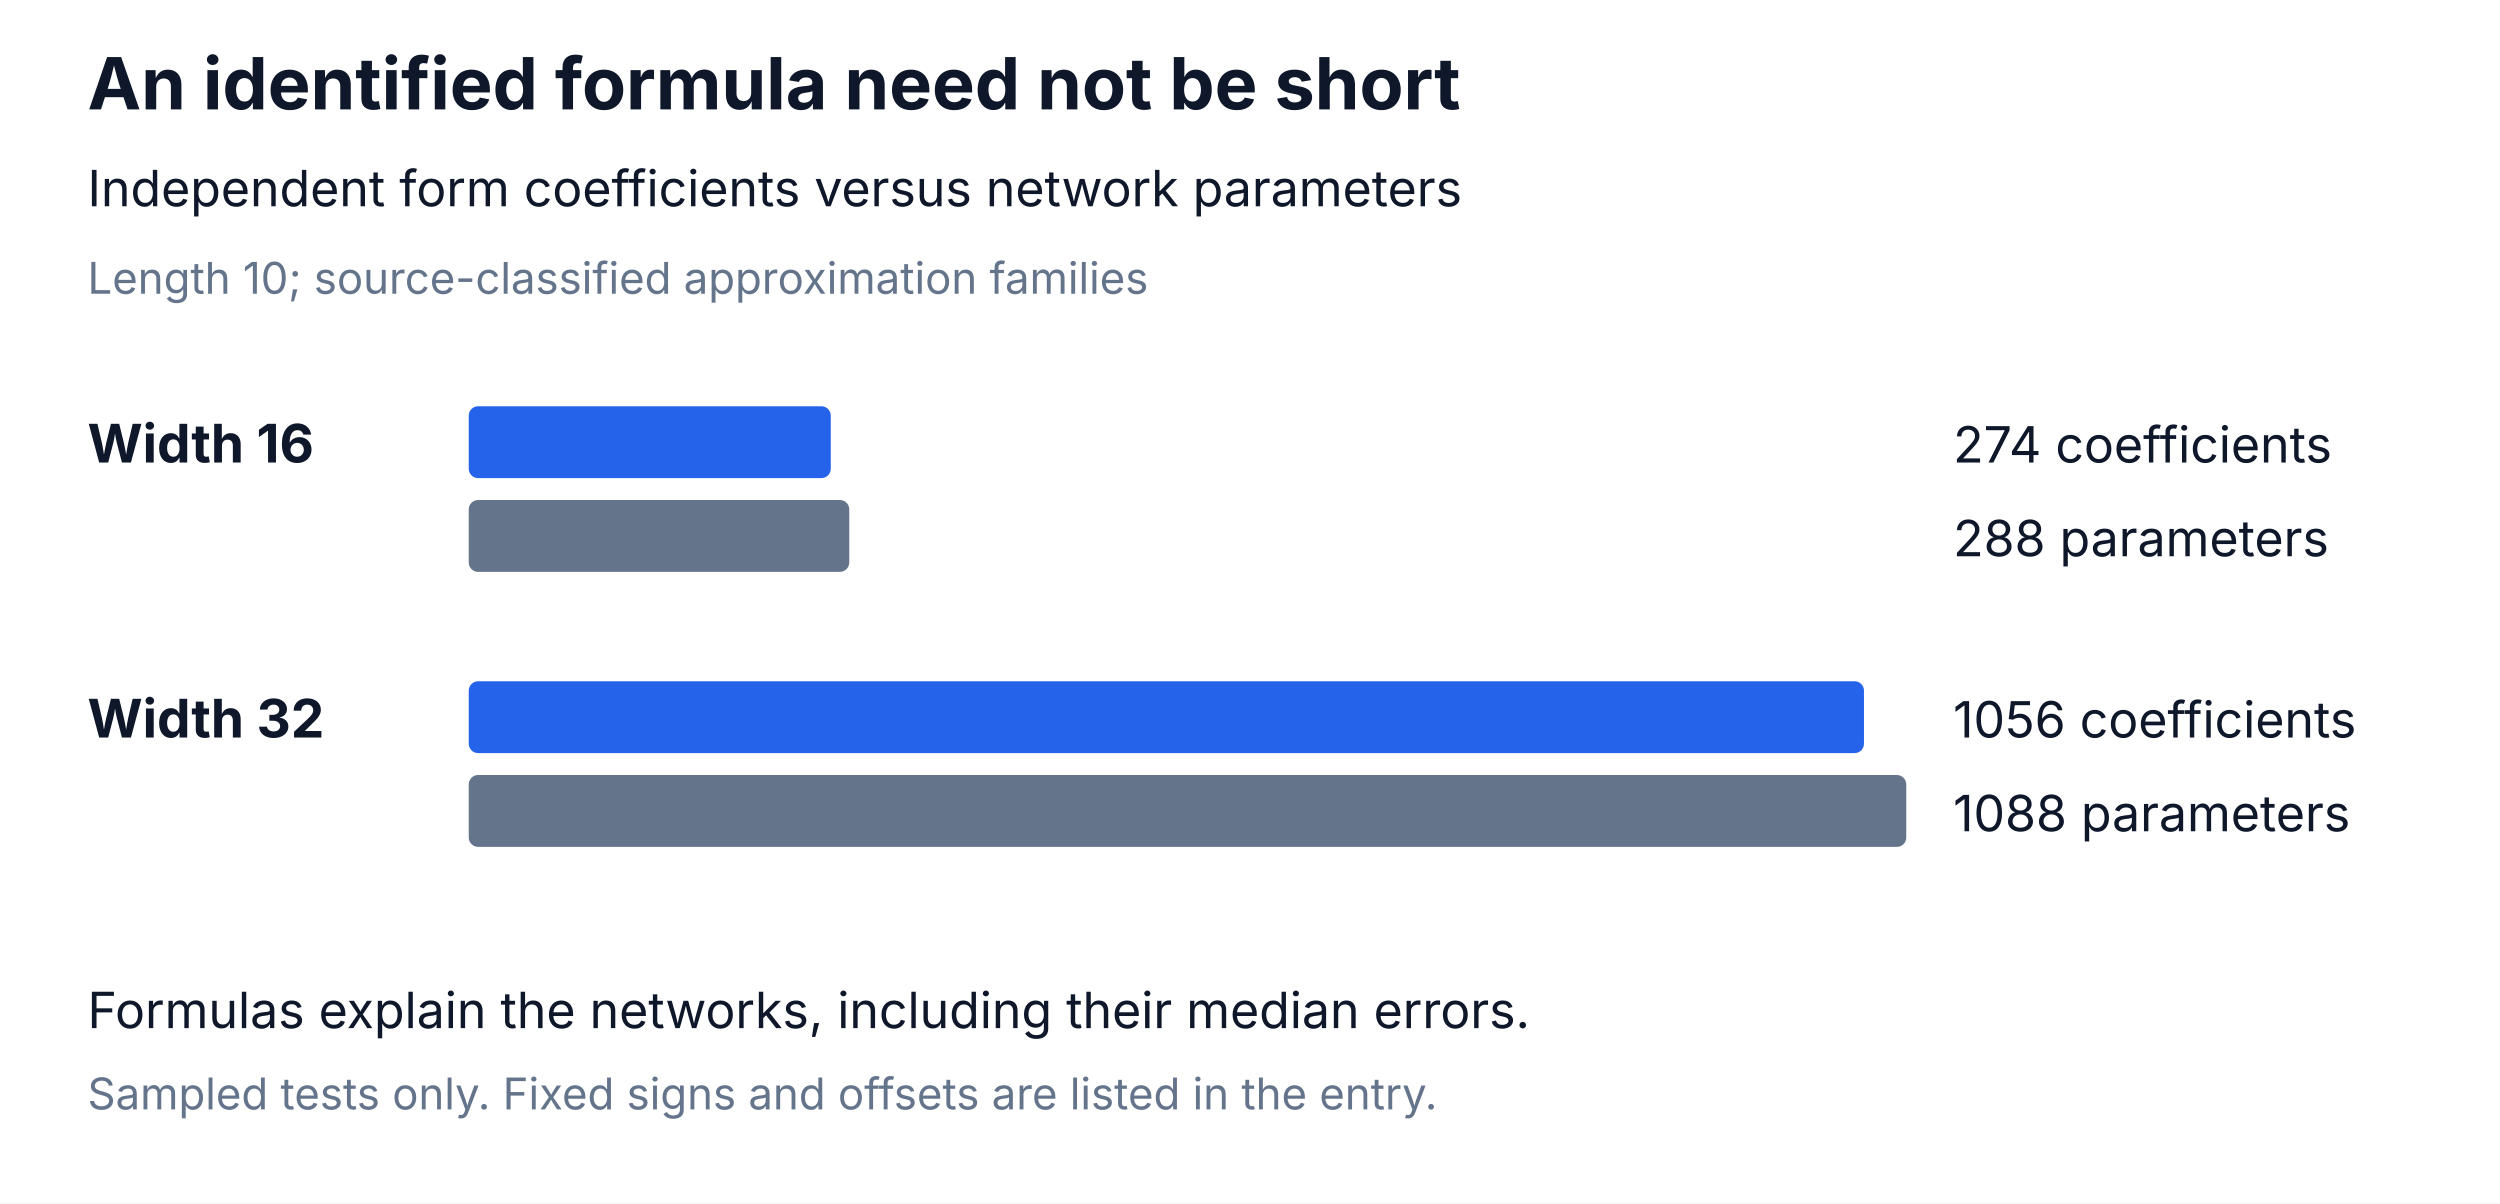
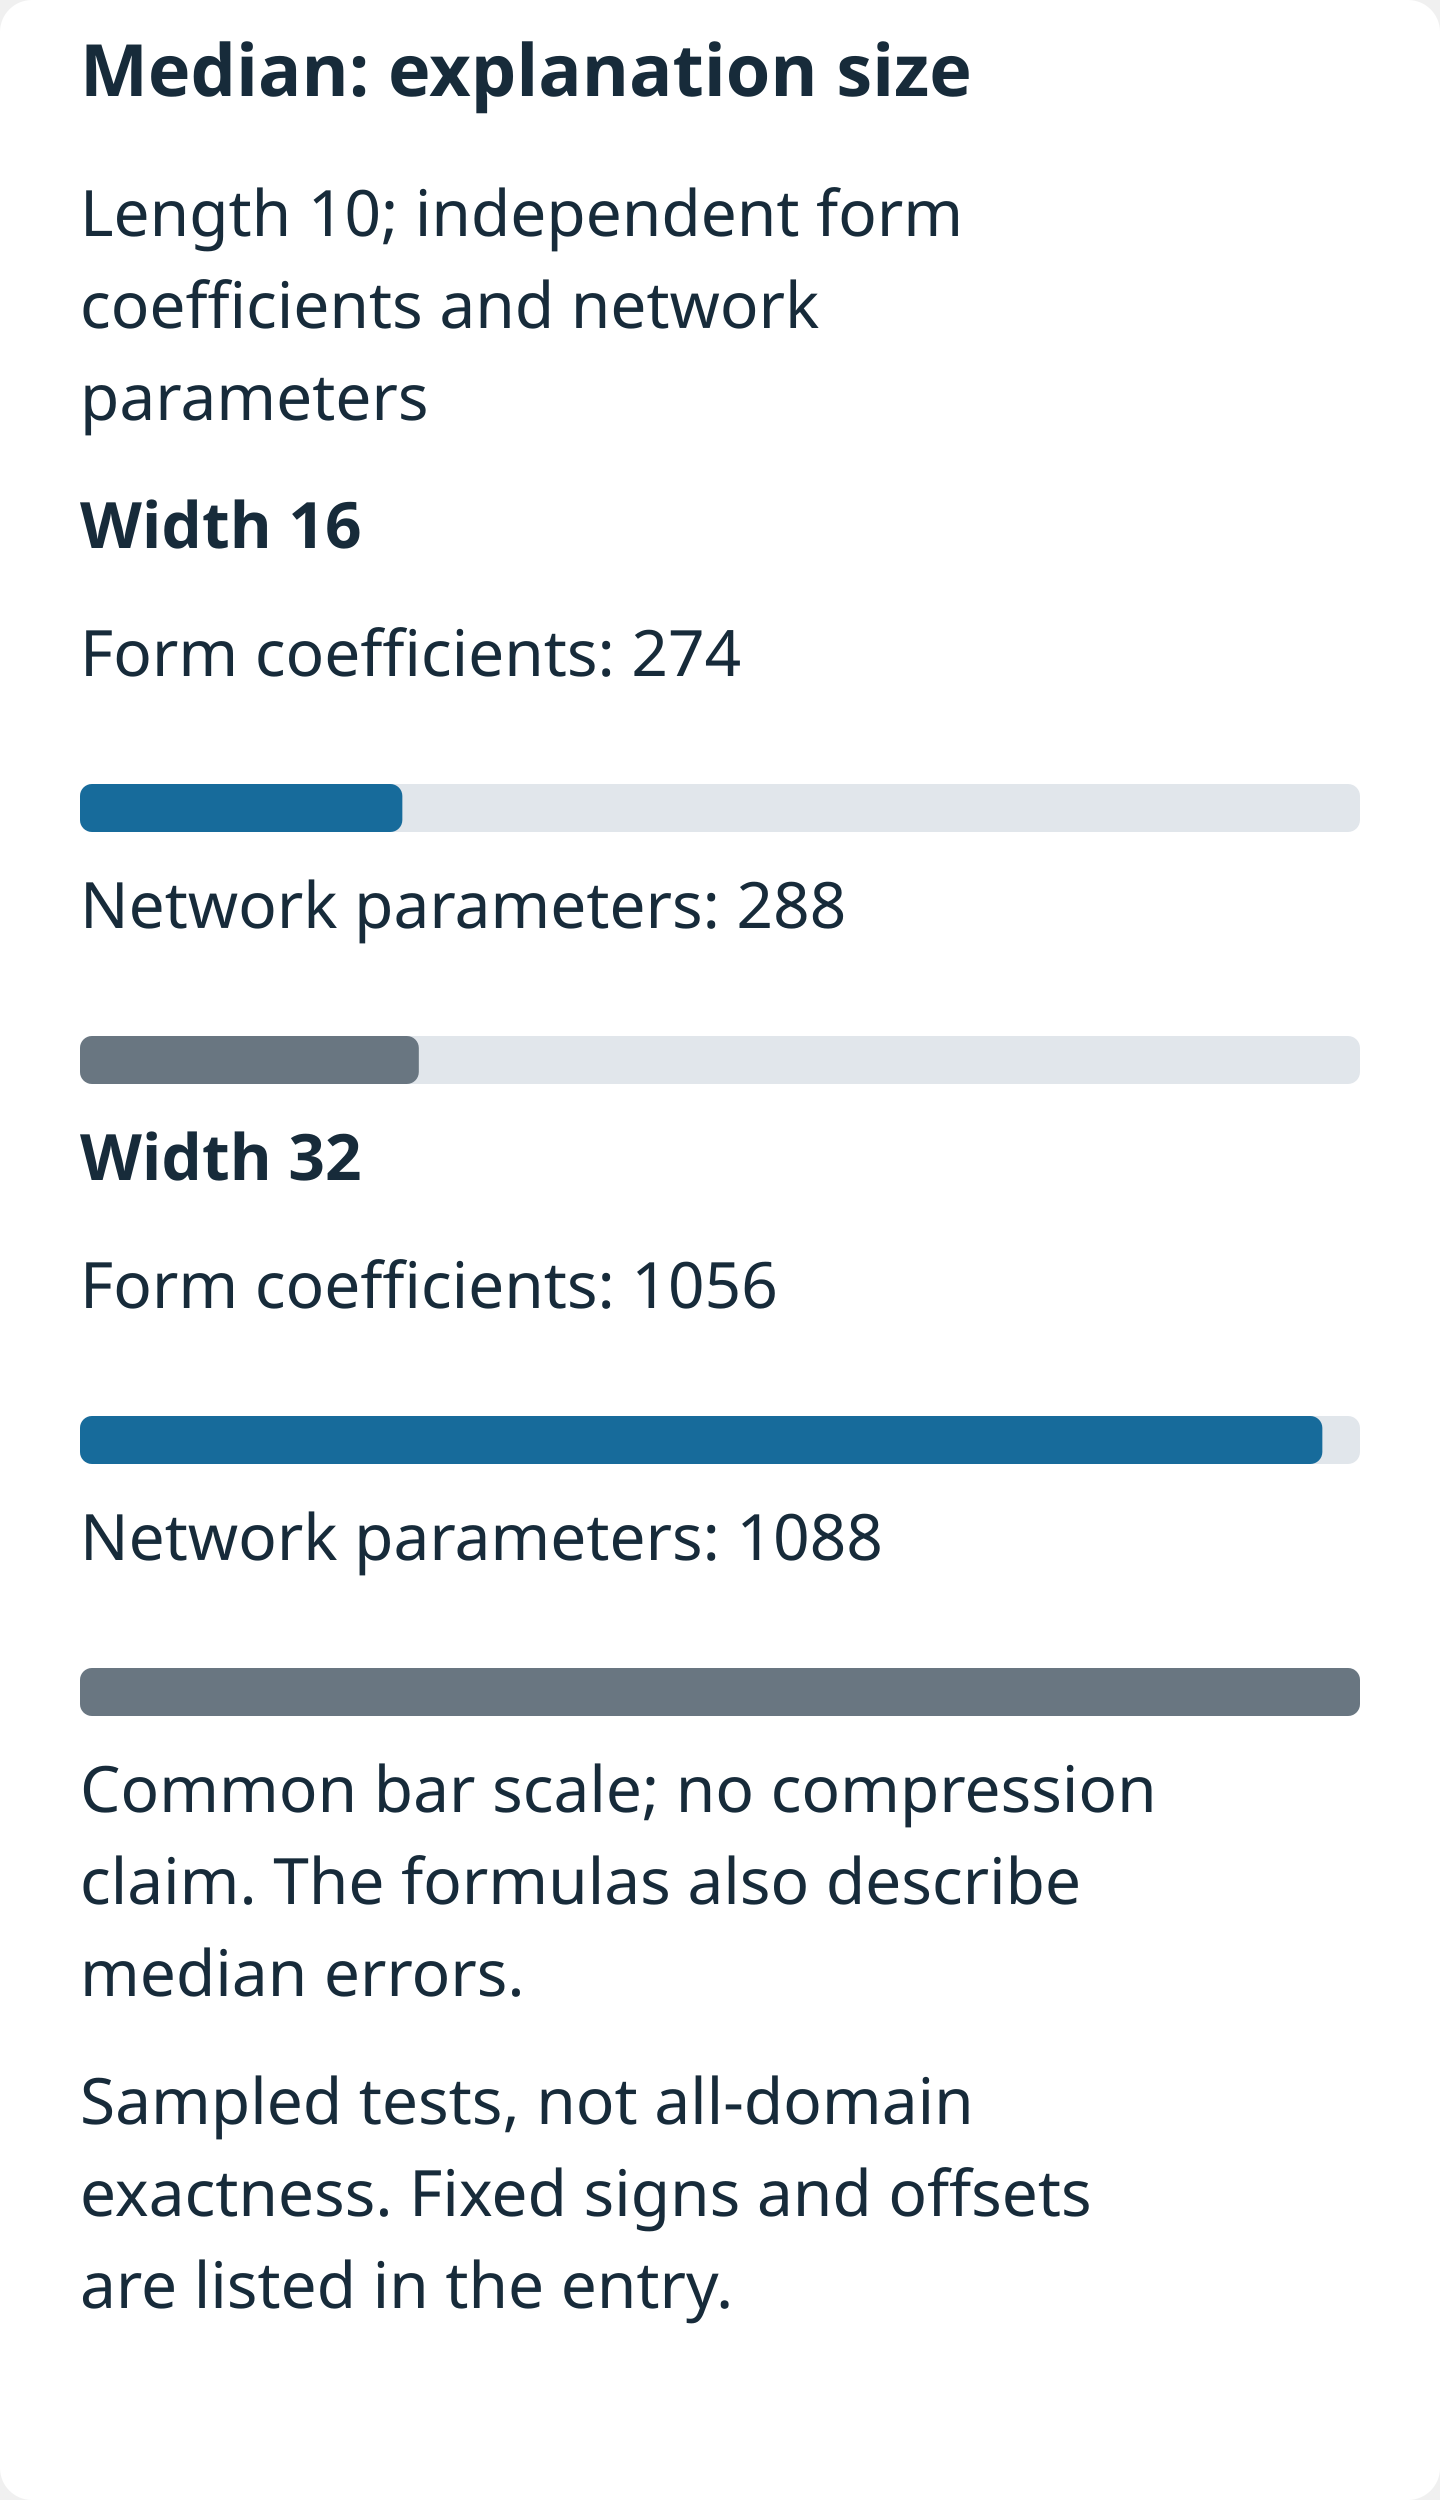
- <svg xmlns="http://www.w3.org/2000/svg" viewBox="0 0 800 385" role="img" aria-labelledby="title desc">
-   <rect width="100%" height="100%" fill="white" />
-   <g font-family="system-ui, -apple-system, sans-serif">
-     <text x="28" y="35" font-size="23" fill="#0f172a" font-weight="bold">An identified formula need not be short</text>
-     <text x="28" y="66" font-size="16" fill="#0f172a" font-weight="normal">Independent form coefficients versus network parameters</text>
-     <text x="28" y="94" font-size="14" fill="#64748b" font-weight="normal">Length 10; source-classified approximation families</text>
-     <text x="28" y="148" font-size="17" fill="#0f172a" font-weight="bold">Width 16</text>
-     <rect x="150" y="130" width="115.846" height="23" rx="3" fill="#2563eb" />
-     <text x="625" y="148" font-size="16" fill="#0f172a" font-weight="normal">274 coefficients</text>
-     <rect x="150" y="160" width="121.765" height="23" rx="3" fill="#64748b" />
-     <text x="625" y="178" font-size="16" fill="#0f172a" font-weight="normal">288 parameters</text>
-     <text x="28" y="236" font-size="17" fill="#0f172a" font-weight="bold">Width 32</text>
-     <rect x="150" y="218" width="446.471" height="23" rx="3" fill="#2563eb" />
-     <text x="625" y="236" font-size="16" fill="#0f172a" font-weight="normal">1056 coefficients</text>
-     <rect x="150" y="248" width="460.000" height="23" rx="3" fill="#64748b" />
-     <text x="625" y="266" font-size="16" fill="#0f172a" font-weight="normal">1088 parameters</text>
-     <text x="28" y="329" font-size="16" fill="#0f172a" font-weight="normal">Formulas explain the networks, including their median errors.</text>
-     <text x="28" y="355" font-size="14" fill="#64748b" font-weight="normal">Sampled tests only. Fixed signs and offsets are listed in the entry.</text>
-   </g>
+ <svg xmlns="http://www.w3.org/2000/svg" width="540" height="937.5" viewBox="0 0 360 625" role="img" aria-labelledby="title desc">
+   <style>text{font-family:system-ui,sans-serif}.fg{fill:#172b3a}.bg{fill:#ffffff}.panel{fill:#f0f4f8;stroke:#63758b;stroke-width:1.5}.trained{fill:#fff0ba;stroke:#63758b;stroke-width:1.5}.ink{fill:#172b3a}.grid{stroke:#7d8c98}.track{fill:#e1e6eb}.blue{fill:#176b9b}.amber{fill:#a05a00}.grey{fill:#697681}.light{fill:#e1e6eb;stroke:#63758b}.blue-line{stroke:#176b9b}.amber-line{stroke:#a05a00}.grey-line{stroke:#697681}
+ @media(prefers-color-scheme:dark){.fg{fill:#f0f6fc}.bg{fill:#161b22}.panel{fill:#263746;stroke:#9bacc0}.trained{stroke:#e3b341}.grid{stroke:#8b949e}.track{fill:#303c49}.blue{fill:#58a6ff}.amber{fill:#e3b341}.grey{fill:#a0adba}.light{fill:#303c49;stroke:#9bacc0}.blue-line{stroke:#58a6ff}.amber-line{stroke:#e3b341}.grey-line{stroke:#a0adba}}</style>
+   <rect width="360" height="625" rx="8" class="bg" />
+   <text x="20" y="24" font-size="18" class="fg" font-weight="600" text-anchor="start">Median: explanation size</text>
+   <text x="20" y="59" font-size="16" class="fg" font-weight="400" text-anchor="start">Length 10; independent form</text>
+   <text x="20" y="82" font-size="16" class="fg" font-weight="400" text-anchor="start">coefficients and network</text>
+   <text x="20" y="105" font-size="16" class="fg" font-weight="400" text-anchor="start">parameters</text>
+   <text x="20" y="137" font-size="16" class="fg" font-weight="600" text-anchor="start">Width 16</text>
+   <text x="20" y="169" font-size="16" class="fg" font-weight="400" text-anchor="start">Form coefficients: 274</text>
+   <rect x="20" y="196" width="320" height="12" rx="3" class="track" />
+   <rect x="20" y="196" width="80.588" height="12" rx="3" class="blue" />
+   <text x="20" y="232" font-size="16" class="fg" font-weight="400" text-anchor="start">Network parameters: 288</text>
+   <rect x="20" y="259" width="320" height="12" rx="3" class="track" />
+   <rect x="20" y="259" width="84.706" height="12" rx="3" class="grey" />
+   <text x="20" y="295" font-size="16" class="fg" font-weight="600" text-anchor="start">Width 32</text>
+   <text x="20" y="327" font-size="16" class="fg" font-weight="400" text-anchor="start">Form coefficients: 1056</text>
+   <rect x="20" y="354" width="320" height="12" rx="3" class="track" />
+   <rect x="20" y="354" width="310.588" height="12" rx="3" class="blue" />
+   <text x="20" y="390" font-size="16" class="fg" font-weight="400" text-anchor="start">Network parameters: 1088</text>
+   <rect x="20" y="417" width="320" height="12" rx="3" class="track" />
+   <rect x="20" y="417" width="320.0" height="12" rx="3" class="grey" />
+   <text x="20" y="453" font-size="16" class="fg" font-weight="400" text-anchor="start">Common bar scale; no compression</text>
+   <text x="20" y="476" font-size="16" class="fg" font-weight="400" text-anchor="start">claim. The formulas also describe</text>
+   <text x="20" y="499" font-size="16" class="fg" font-weight="400" text-anchor="start">median errors.</text>
+   <text x="20" y="531" font-size="16" class="fg" font-weight="400" text-anchor="start">Sampled tests, not all-domain</text>
+   <text x="20" y="554" font-size="16" class="fg" font-weight="400" text-anchor="start">exactness. Fixed signs and offsets</text>
+   <text x="20" y="577" font-size="16" class="fg" font-weight="400" text-anchor="start">are listed in the entry.</text>
</svg>
